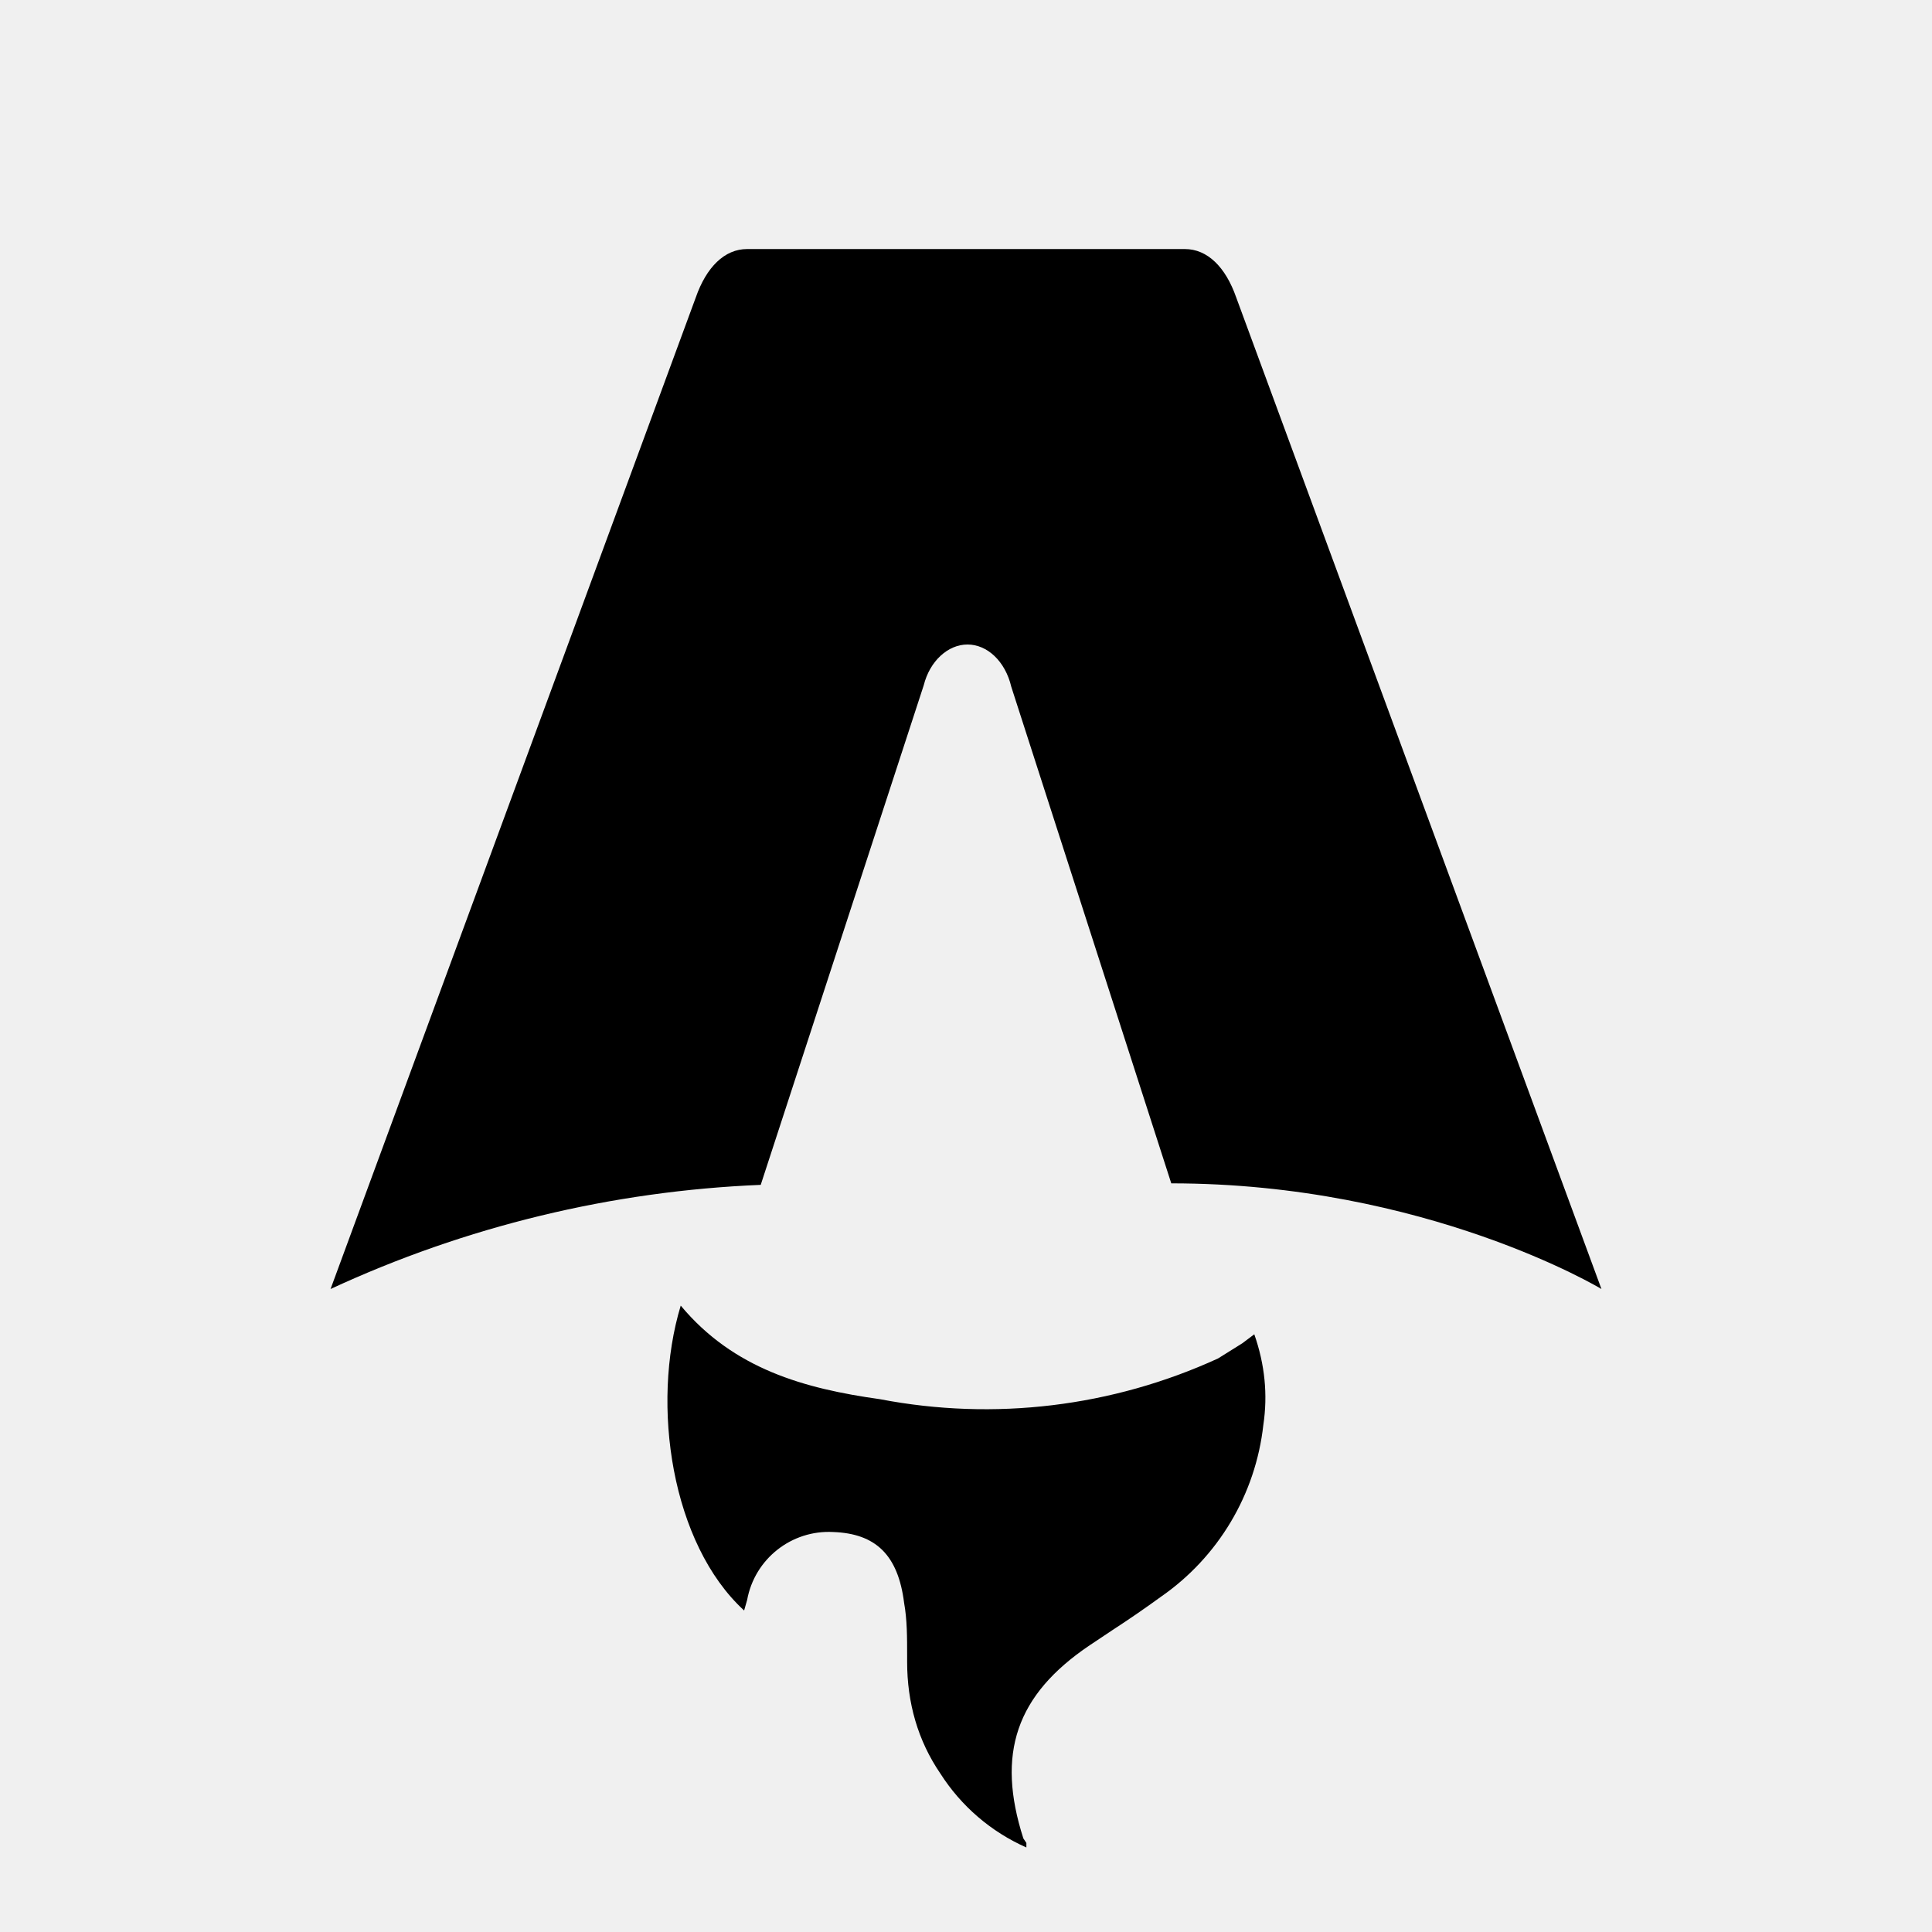
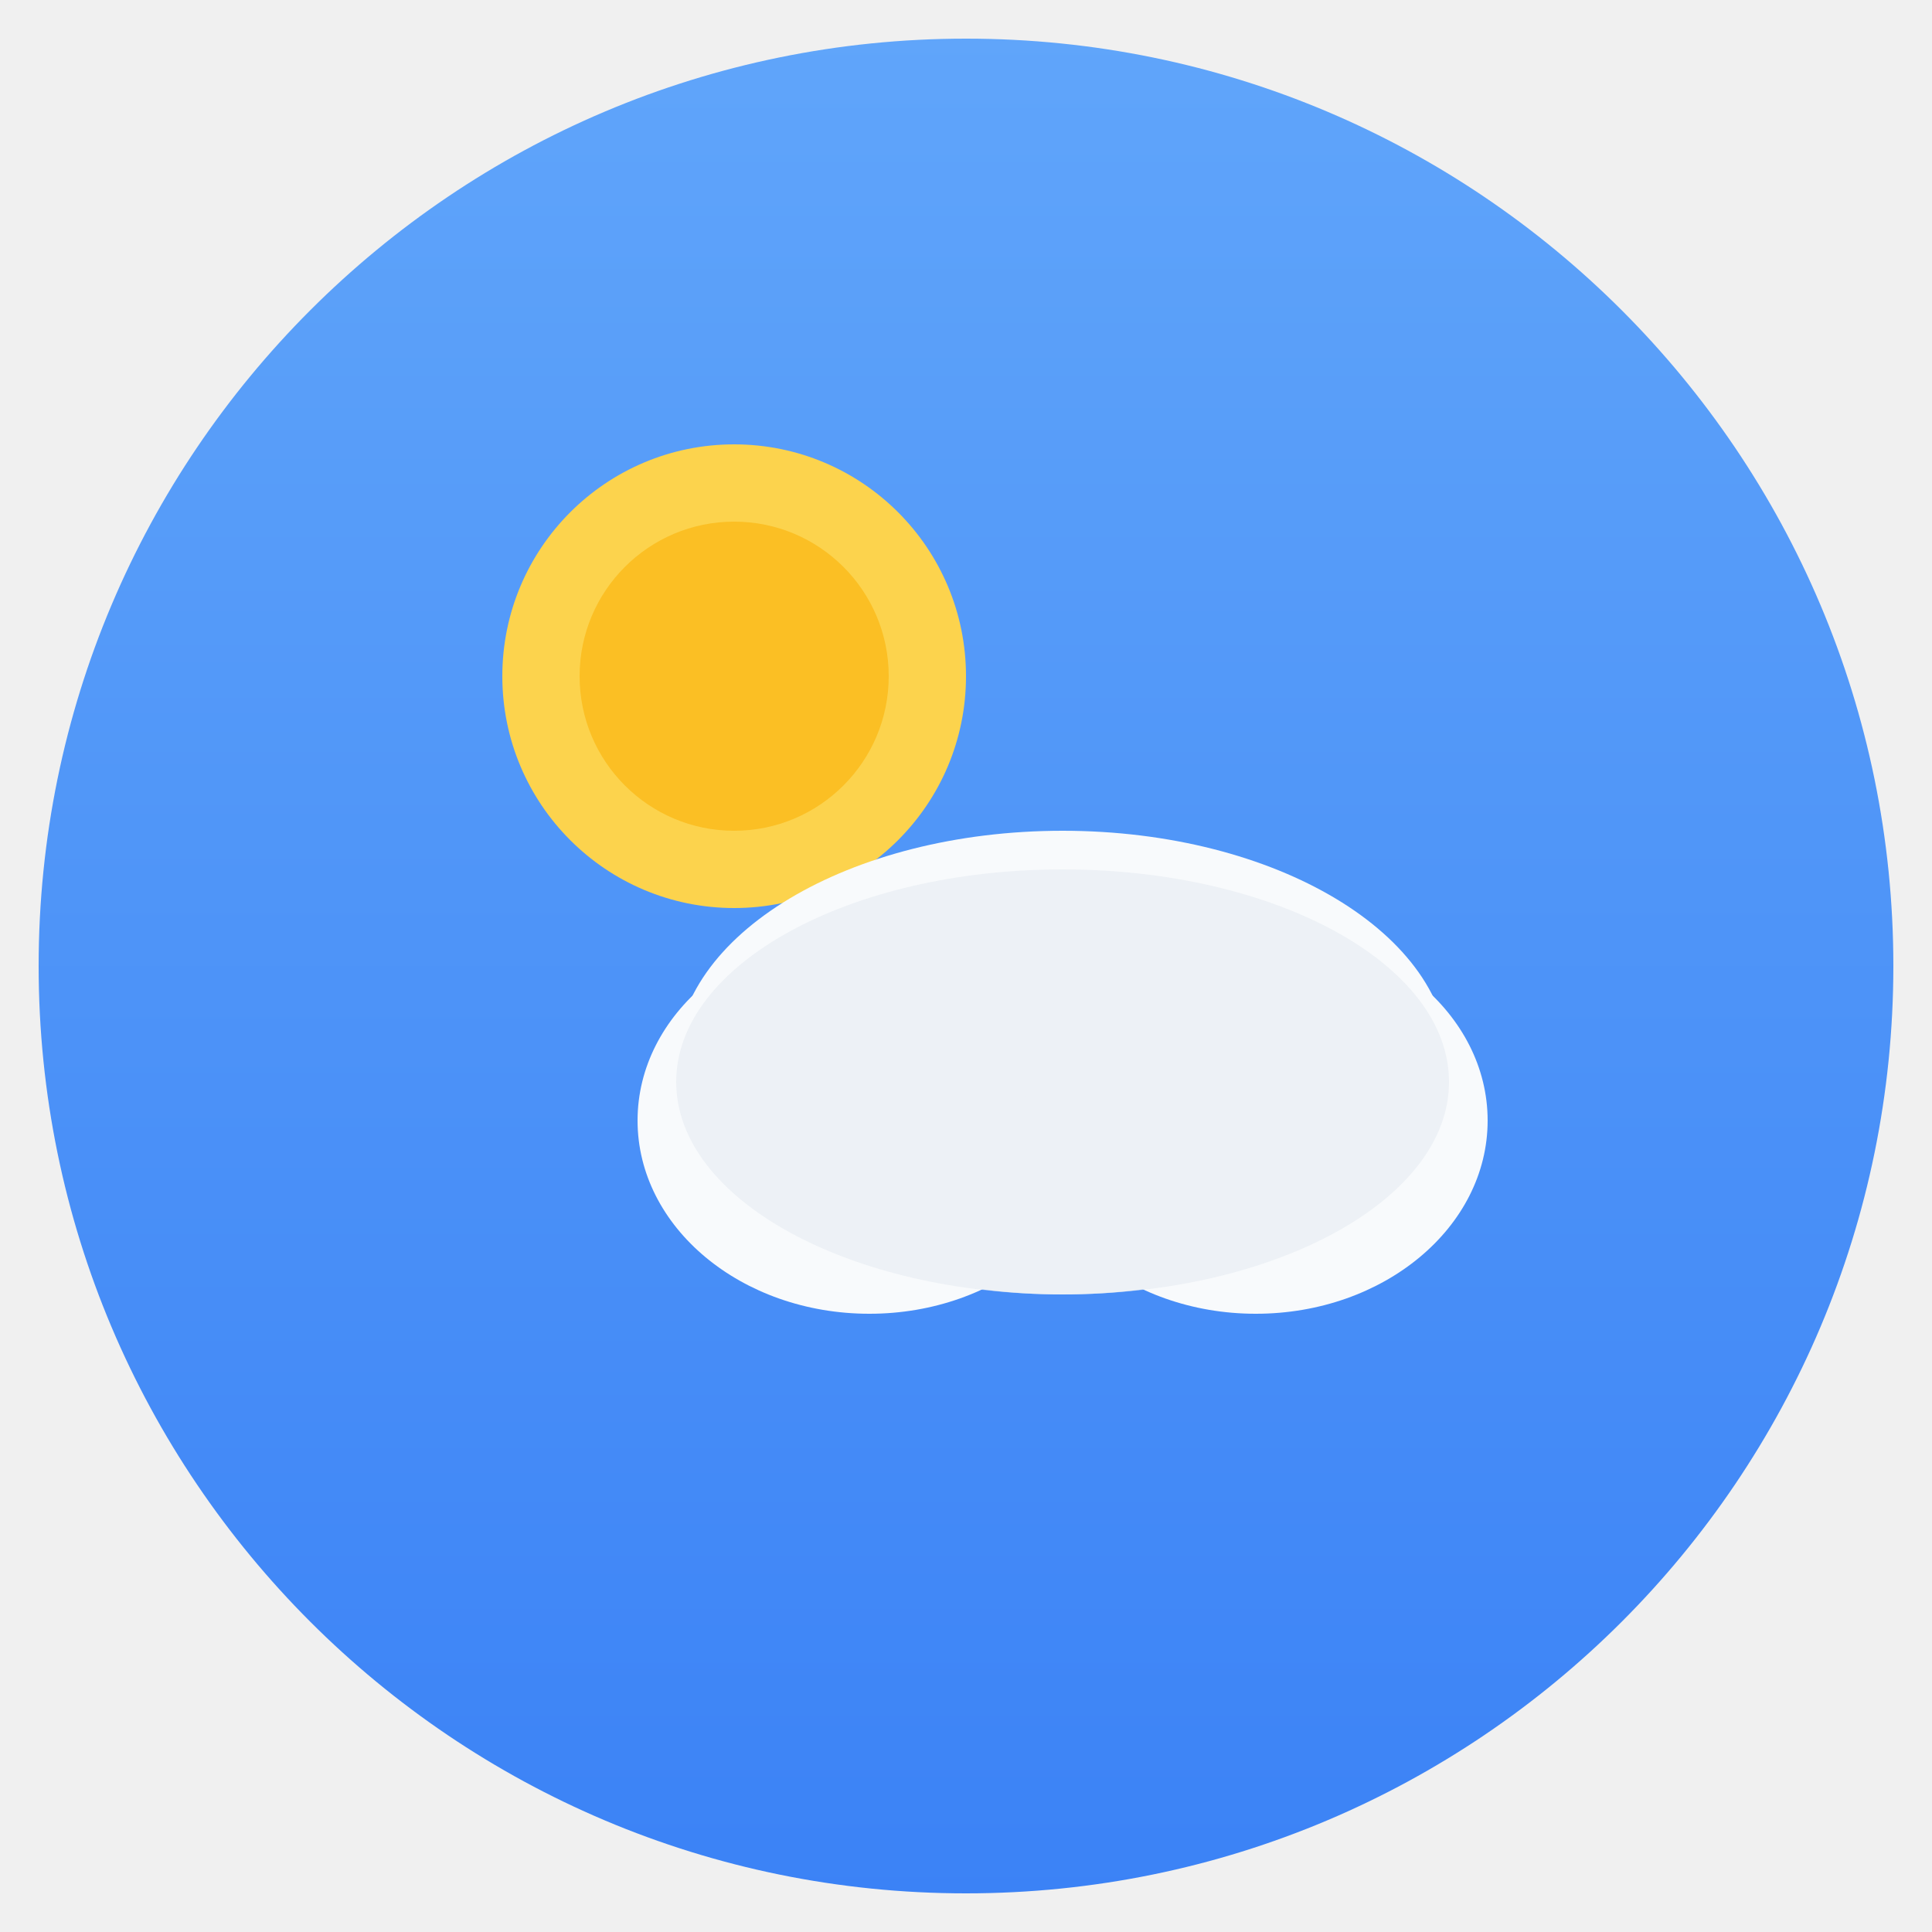
- <svg xmlns="http://www.w3.org/2000/svg" fill="none" viewBox="0 0 128 128">
-   <path d="M50.4 78.5a75.1 75.1 0 0 0-28.5 6.9l24.2-65.7c.7-2 1.9-3.2 3.4-3.2h29c1.5 0 2.7 1.2 3.4 3.2l24.2 65.7s-11.6-7-28.5-7L67 45.5c-.4-1.7-1.6-2.8-2.9-2.8-1.3 0-2.5 1.1-2.9 2.7L50.4 78.5Zm-1.1 28.2Zm-4.2-20.2c-2 6.6-.6 15.8 4.2 20.2a17.5 17.5 0 0 1 .2-.7 5.5 5.5 0 0 1 5.7-4.5c2.8.1 4.3 1.5 4.7 4.7.2 1.1.2 2.3.2 3.5v.4c0 2.7.7 5.2 2.2 7.4a13 13 0 0 0 5.7 4.9v-.3l-.2-.3c-1.8-5.6-.5-9.5 4.4-12.8l1.5-1a73 73 0 0 0 3.2-2.2 16 16 0 0 0 6.8-11.4c.3-2 .1-4-.6-6l-.8.6-1.6 1a37 37 0 0 1-22.4 2.7c-5-.7-9.7-2-13.2-6.2Z" />
-   <style>
-         path { fill: #000; }
-         @media (prefers-color-scheme: dark) {
-             path { fill: #FFF; }
-         }
-     </style>
+ <svg xmlns="http://www.w3.org/2000/svg" viewBox="0 0 100 100">
+   <defs>
+     <linearGradient id="skyGradient" x1="0%" y1="0%" x2="0%" y2="100%">
+       <stop offset="0%" style="stop-color:#60A5FA;stop-opacity:1" />
+       <stop offset="100%" style="stop-color:#3B82F6;stop-opacity:1" />
+     </linearGradient>
+   </defs>
+   <circle cx="50" cy="50" r="48" fill="url(#skyGradient)" />
+   <circle cx="38" cy="35" r="12" fill="#FCD34D" />
+   <circle cx="38" cy="35" r="8" fill="#FBBF24" />
+   <ellipse cx="55" cy="55" rx="20" ry="12" fill="#F8FAFC" />
+   <ellipse cx="45" cy="58" rx="12" ry="10" fill="#F8FAFC" />
+   <ellipse cx="65" cy="58" rx="12" ry="10" fill="#F8FAFC" />
+   <ellipse cx="55" cy="56" rx="20" ry="11" fill="#E2E8F0" opacity="0.5" />
</svg>
